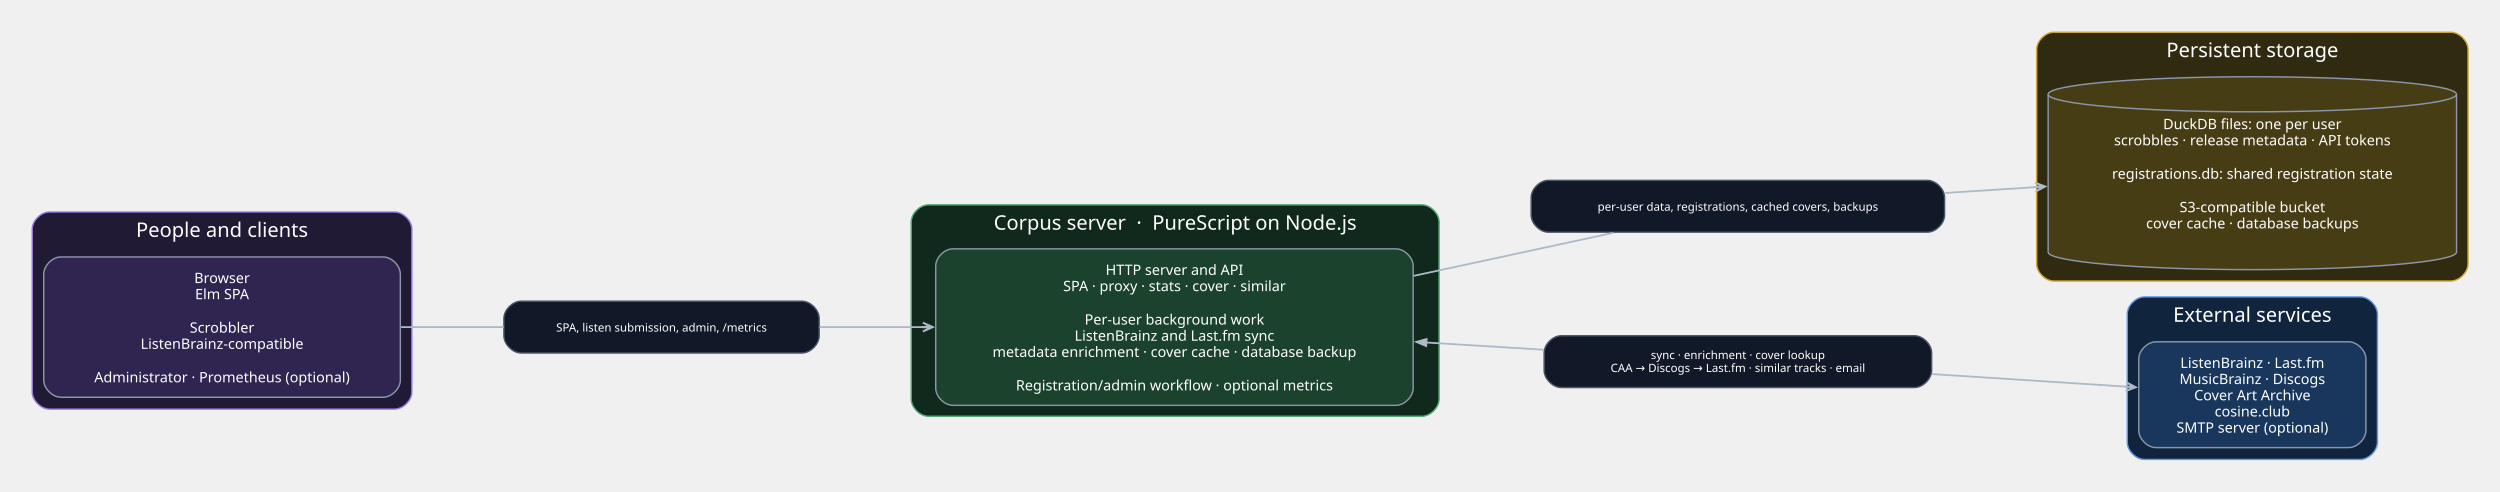
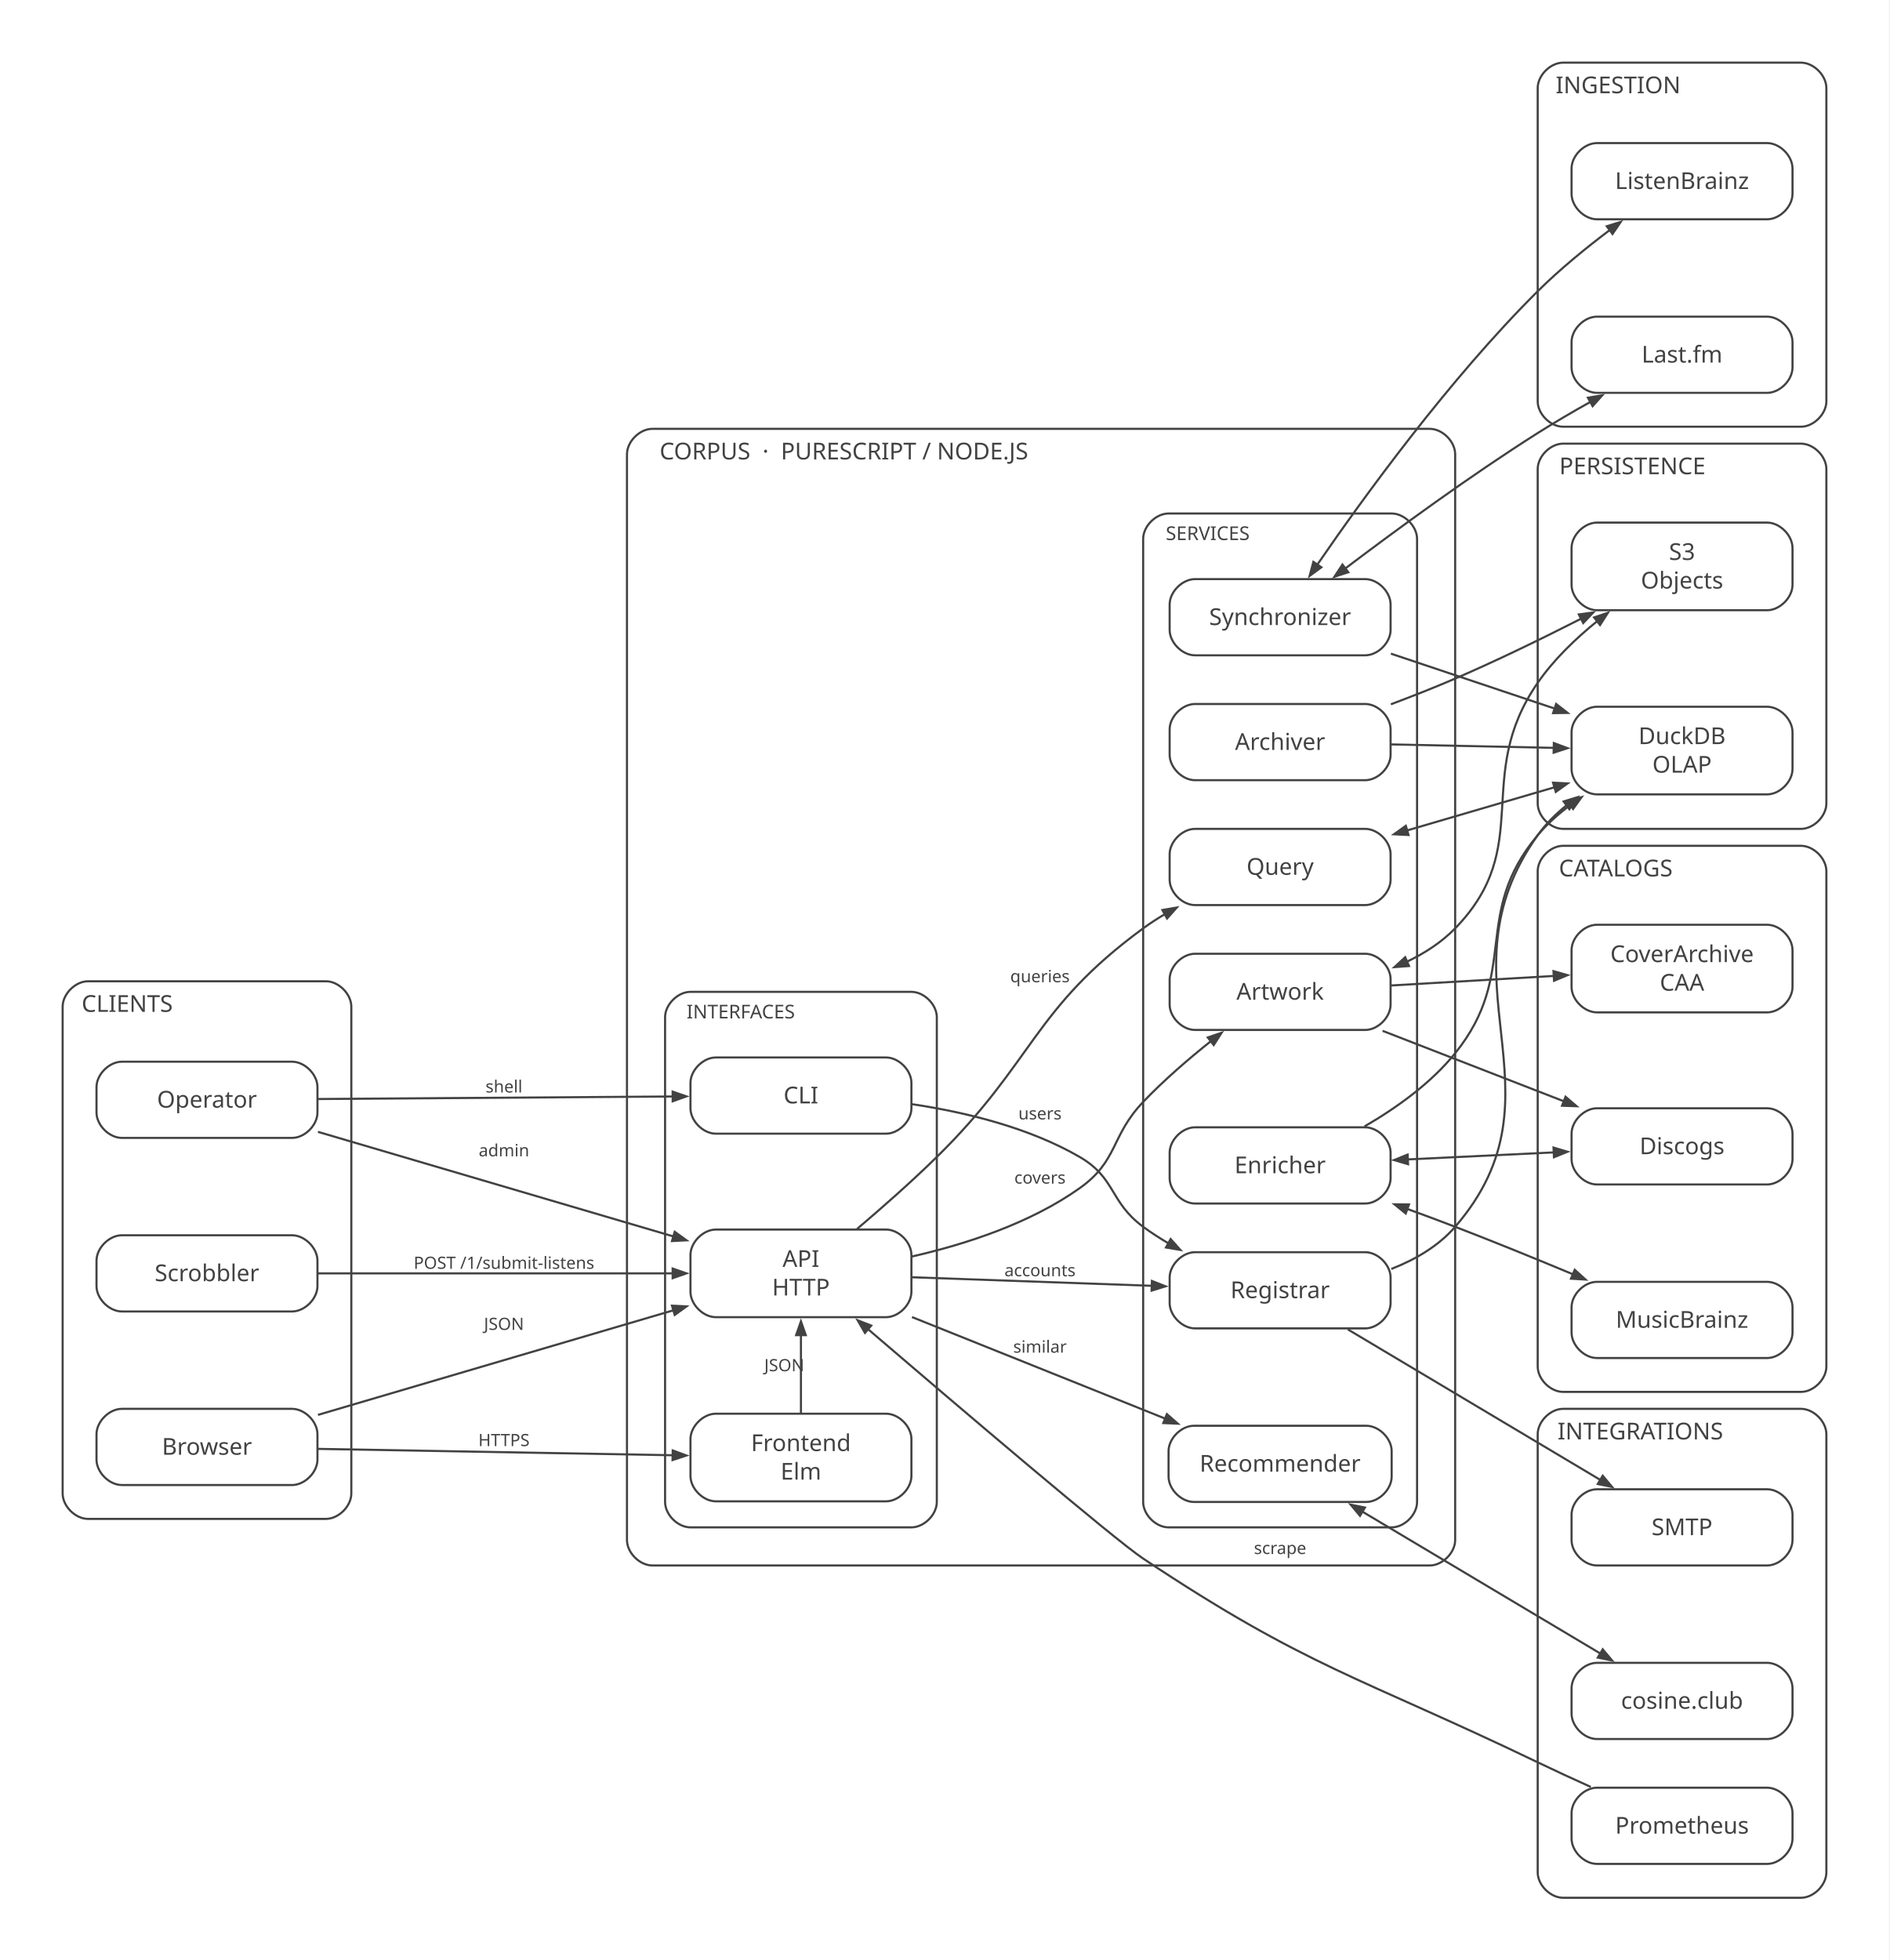
- <svg xmlns="http://www.w3.org/2000/svg" width="1738pt" height="342pt" viewBox="0.00 0.00 1738.00 342.00">
-   <g id="graph0" class="graph" transform="scale(1 1) rotate(0) translate(14.4 327.4)">
+ <svg xmlns="http://www.w3.org/2000/svg" width="893pt" height="926pt" viewBox="0.00 0.00 893.00 926.00">
+   <g id="graph0" class="graph" transform="scale(1 1) rotate(0) translate(21.6 904.6)">
+     <polygon fill="#ffffff" stroke="none" points="-21.6,21.6 -21.6,-904.6 870.97,-904.6 870.97,21.6 -21.6,21.6" />
    <g id="clust1" class="cluster">
-       <path fill="#201a35" stroke="#9879dc" d="M20,-43C20,-43 259.92,-43 259.92,-43 265.92,-43 271.92,-49 271.92,-55 271.92,-55 271.92,-168 271.92,-168 271.92,-174 265.92,-180 259.92,-180 259.92,-180 20,-180 20,-180 14,-180 8,-174 8,-168 8,-168 8,-55 8,-55 8,-49 14,-43 20,-43" />
-       <text xml:space="preserve" text-anchor="middle" x="139.96" y="-162.7" font-family="Atkinson Hyperlegible Mono" font-size="14.00" fill="#ffffff">People and clients</text>
-     </g>
-     <g id="clust2" class="cluster">
-       <path fill="#11291d" stroke="#59aa76" d="M631.07,-38C631.07,-38 974.07,-38 974.07,-38 980.07,-38 986.07,-44 986.07,-50 986.07,-50 986.07,-173 986.07,-173 986.07,-179 980.07,-185 974.07,-185 974.07,-185 631.07,-185 631.07,-185 625.07,-185 619.07,-179 619.07,-173 619.07,-173 619.07,-50 619.07,-50 619.07,-44 625.07,-38 631.07,-38" />
-       <text xml:space="preserve" text-anchor="middle" x="802.57" y="-167.7" font-family="Atkinson Hyperlegible Mono" font-size="14.00" fill="#ffffff">Corpus server  ·  PureScript on Node.js</text>
+       <path fill="#ffffff" stroke="#424242" d="M20,-187C20,-187 132.4,-187 132.4,-187 138.4,-187 144.4,-193 144.4,-199 144.4,-199 144.4,-429 144.4,-429 144.4,-435 138.4,-441 132.4,-441 132.4,-441 20,-441 20,-441 14,-441 8,-435 8,-429 8,-429 8,-199 8,-199 8,-193 14,-187 20,-187" />
+       <text xml:space="preserve" text-anchor="middle" x="38.5" y="-426.55" font-family="Intel Mono" font-size="11.00" fill="#424242">CLIENTS</text>
    </g>
    <g id="clust3" class="cluster">
-       <path fill="#302a10" stroke="#d2aa35" d="M1413.47,-132C1413.47,-132 1689.39,-132 1689.39,-132 1695.39,-132 1701.39,-138 1701.39,-144 1701.39,-144 1701.39,-293 1701.39,-293 1701.39,-299 1695.39,-305 1689.39,-305 1689.39,-305 1413.47,-305 1413.47,-305 1407.47,-305 1401.47,-299 1401.47,-293 1401.47,-293 1401.47,-144 1401.47,-144 1401.47,-138 1407.47,-132 1413.47,-132" />
-       <text xml:space="preserve" text-anchor="middle" x="1551.43" y="-287.7" font-family="Atkinson Hyperlegible Mono" font-size="14.00" fill="#ffffff">Persistent storage</text>
+       <path fill="#ffffff" stroke="#424242" d="M286.65,-165C286.65,-165 653.97,-165 653.97,-165 659.97,-165 665.97,-171 665.97,-177 665.97,-177 665.97,-690 665.97,-690 665.97,-696 659.97,-702 653.97,-702 653.97,-702 286.65,-702 286.65,-702 280.65,-702 274.65,-696 274.65,-690 274.65,-690 274.65,-177 274.65,-177 274.65,-171 280.65,-165 286.65,-165" />
+       <text xml:space="preserve" text-anchor="middle" x="377.15" y="-687.55" font-family="Intel Mono" font-size="11.00" fill="#424242">CORPUS  ·  PURESCRIPT / NODE.JS</text>
    </g>
    <g id="clust4" class="cluster">
-       <path fill="#11243e" stroke="#6396e7" d="M1476.47,-8C1476.47,-8 1626.39,-8 1626.39,-8 1632.39,-8 1638.39,-14 1638.39,-20 1638.39,-20 1638.39,-109 1638.39,-109 1638.39,-115 1632.39,-121 1626.39,-121 1626.39,-121 1476.47,-121 1476.47,-121 1470.47,-121 1464.47,-115 1464.47,-109 1464.47,-109 1464.47,-20 1464.47,-20 1464.47,-14 1470.47,-8 1476.47,-8" />
-       <text xml:space="preserve" text-anchor="middle" x="1551.43" y="-103.7" font-family="Atkinson Hyperlegible Mono" font-size="14.00" fill="#ffffff">External services</text>
+       <path fill="#ffffff" stroke="#424242" d="M304.65,-183C304.65,-183 409.05,-183 409.05,-183 415.05,-183 421.05,-189 421.05,-195 421.05,-195 421.05,-424 421.05,-424 421.05,-430 415.05,-436 409.05,-436 409.05,-436 304.65,-436 304.65,-436 298.65,-436 292.65,-430 292.65,-424 292.65,-424 292.65,-195 292.65,-195 292.65,-189 298.65,-183 304.65,-183" />
+       <text xml:space="preserve" text-anchor="middle" x="328.4" y="-423.45" font-family="Intel Mono" font-size="9.00" fill="#424242">INTERFACES</text>
+     </g>
+     <g id="clust6" class="cluster">
+       <path fill="#ffffff" stroke="#424242" d="M530.55,-183C530.55,-183 635.97,-183 635.97,-183 641.97,-183 647.97,-189 647.97,-195 647.97,-195 647.97,-650 647.97,-650 647.97,-656 641.97,-662 635.97,-662 635.97,-662 530.55,-662 530.55,-662 524.55,-662 518.55,-656 518.55,-650 518.55,-650 518.55,-195 518.55,-195 518.55,-189 524.55,-183 530.55,-183" />
+       <text xml:space="preserve" text-anchor="middle" x="549.05" y="-649.45" font-family="Intel Mono" font-size="9.00" fill="#424242">SERVICES</text>
+     </g>
+     <g id="clust8" class="cluster">
+       <path fill="#ffffff" stroke="#424242" d="M716.97,-513C716.97,-513 829.37,-513 829.37,-513 835.37,-513 841.37,-519 841.37,-525 841.37,-525 841.37,-683 841.37,-683 841.37,-689 835.37,-695 829.37,-695 829.37,-695 716.97,-695 716.97,-695 710.97,-695 704.97,-689 704.97,-683 704.97,-683 704.97,-525 704.97,-525 704.97,-519 710.97,-513 716.97,-513" />
+       <text xml:space="preserve" text-anchor="middle" x="749.72" y="-680.55" font-family="Intel Mono" font-size="11.00" fill="#424242">PERSISTENCE</text>
+     </g>
+     <g id="clust10" class="cluster">
+       <path fill="#ffffff" stroke="#424242" d="M716.97,-703C716.97,-703 829.37,-703 829.37,-703 835.37,-703 841.37,-709 841.37,-715 841.37,-715 841.37,-863 841.37,-863 841.37,-869 835.37,-875 829.37,-875 829.37,-875 716.97,-875 716.97,-875 710.97,-875 704.97,-869 704.97,-863 704.97,-863 704.97,-715 704.97,-715 704.97,-709 710.97,-703 716.97,-703" />
+       <text xml:space="preserve" text-anchor="middle" x="742.97" y="-860.55" font-family="Intel Mono" font-size="11.00" fill="#424242">INGESTION</text>
+     </g>
+     <g id="clust12" class="cluster">
+       <path fill="#ffffff" stroke="#424242" d="M716.97,-247C716.97,-247 829.37,-247 829.37,-247 835.37,-247 841.37,-253 841.37,-259 841.37,-259 841.37,-493 841.37,-493 841.37,-499 835.37,-505 829.37,-505 829.37,-505 716.97,-505 716.97,-505 710.97,-505 704.97,-499 704.97,-493 704.97,-493 704.97,-259 704.97,-259 704.97,-253 710.97,-247 716.97,-247" />
+       <text xml:space="preserve" text-anchor="middle" x="741.85" y="-490.55" font-family="Intel Mono" font-size="11.00" fill="#424242">CATALOGS</text>
+     </g>
+     <g id="clust14" class="cluster">
+       <path fill="#ffffff" stroke="#424242" d="M716.97,-8C716.97,-8 829.37,-8 829.37,-8 835.37,-8 841.37,-14 841.37,-20 841.37,-20 841.37,-227 841.37,-227 841.37,-233 835.37,-239 829.37,-239 829.37,-239 716.97,-239 716.97,-239 710.97,-239 704.97,-233 704.97,-227 704.97,-227 704.97,-20 704.97,-20 704.97,-14 710.97,-8 716.97,-8" />
+       <text xml:space="preserve" text-anchor="middle" x="753.47" y="-224.55" font-family="Intel Mono" font-size="11.00" fill="#424242">INTEGRATIONS</text>
+     </g>
+     <g id="edge17" class="edge">
+       <path fill="none" stroke="#424242" d="M128.63,-220.08C176.1,-219.23 246.57,-217.96 296.43,-217.07" />
+       <polygon fill="#424242" stroke="#424242" points="296.27,-219.34 302.73,-216.95 296.19,-214.8 296.27,-219.34" />
+       <text xml:space="preserve" text-anchor="middle" x="216.53" y="-221.39" font-family="Intel Mono" font-size="8.00" fill="#424242">HTTPS</text>
+     </g>
+     <g id="edge18" class="edge">
+       <path fill="none" stroke="#424242" d="M128.63,-236.14C176.2,-250.13 246.86,-270.93 296.73,-285.6" />
+       <polygon fill="#424242" stroke="#424242" points="295.92,-287.73 302.79,-287.39 297.2,-283.37 295.92,-287.73" />
+       <text xml:space="preserve" text-anchor="middle" x="216.53" y="-276.29" font-family="Intel Mono" font-size="8.00" fill="#424242">JSON</text>
+     </g>
+     <g id="edge19" class="edge">
+       <path fill="none" stroke="#424242" d="M128.63,-303C176.1,-303 246.57,-303 296.43,-303" />
+       <polygon fill="#424242" stroke="#424242" points="296.23,-305.28 302.73,-303 296.23,-300.73 296.23,-305.28" />
+       <text xml:space="preserve" text-anchor="middle" x="216.53" y="-305.15" font-family="Intel Mono" font-size="8.00" fill="#424242">POST /1/submit-listens</text>
+     </g>
+     <g id="edge20" class="edge">
+       <path fill="none" stroke="#424242" d="M128.63,-369.86C176.2,-355.87 246.86,-335.07 296.73,-320.4" />
+       <polygon fill="#424242" stroke="#424242" points="297.2,-322.63 302.79,-318.61 295.92,-318.27 297.2,-322.63" />
+       <text xml:space="preserve" text-anchor="middle" x="216.53" y="-358.29" font-family="Intel Mono" font-size="8.00" fill="#424242">admin</text>
+     </g>
+     <g id="edge21" class="edge">
+       <path fill="none" stroke="#424242" d="M128.63,-385.37C176.1,-385.71 246.57,-386.22 296.43,-386.57" />
+       <polygon fill="#424242" stroke="#424242" points="296.22,-388.85 302.73,-386.62 296.25,-384.3 296.22,-388.85" />
+       <text xml:space="preserve" text-anchor="middle" x="216.53" y="-388.45" font-family="Intel Mono" font-size="8.00" fill="#424242">shell</text>
+     </g>
+     <g id="edge22" class="edge">
+       <path fill="none" stroke="#424242" d="M356.85,-237.06C356.85,-248.2 356.85,-262.04 356.85,-274.16" />
+       <polygon fill="#424242" stroke="#424242" points="354.58,-273.82 356.85,-280.32 359.13,-273.82 354.58,-273.82" />
+       <text xml:space="preserve" text-anchor="middle" x="348.98" y="-256.77" font-family="Intel Mono" font-size="8.00" fill="#424242">JSON</text>
+     </g>
+     <g id="edge23" class="edge">
+       <path fill="none" stroke="#424242" d="M383.39,-324.01C395.15,-333.99 409.11,-346.28 421.05,-358 467.19,-403.31 466.37,-427.81 518.55,-466 521.78,-468.36 525.23,-470.6 528.79,-472.7" />
+       <polygon fill="#424242" stroke="#424242" points="527.64,-474.66 534.43,-475.83 529.85,-470.68 527.64,-474.66" />
+       <text xml:space="preserve" text-anchor="middle" x="469.8" y="-440.53" font-family="Intel Mono" font-size="8.00" fill="#424242">queries</text>
+     </g>
+     <g id="edge24" class="edge">
+       <path fill="none" stroke="#424242" d="M409.33,-310.97C434.9,-316.8 465.22,-326.69 488.55,-343.25 506.89,-356.27 503.05,-367.71 518.55,-384 528.26,-394.2 539.94,-404.26 550.64,-412.78" />
+       <polygon fill="#424242" stroke="#424242" points="549.09,-414.45 555.61,-416.67 551.89,-410.87 549.09,-414.45" />
+       <text xml:space="preserve" text-anchor="middle" x="469.8" y="-345.4" font-family="Intel Mono" font-size="8.00" fill="#424242">covers</text>
+     </g>
+     <g id="edge25" class="edge">
+       <path fill="none" stroke="#424242" d="M409.33,-282.35C445.24,-267.95 493.03,-248.79 529.26,-234.26" />
+       <polygon fill="#424242" stroke="#424242" points="529.76,-236.51 534.94,-231.98 528.06,-232.28 529.76,-236.51" />
+       <text xml:space="preserve" text-anchor="middle" x="469.8" y="-265.54" font-family="Intel Mono" font-size="8.00" fill="#424242">similar</text>
+     </g>
+     <g id="edge26" class="edge">
+       <path fill="none" stroke="#424242" d="M409.33,-301.16C443.14,-299.96 487.47,-298.38 522.78,-297.12" />
+       <polygon fill="#424242" stroke="#424242" points="522.7,-299.4 529.11,-296.89 522.54,-294.85 522.7,-299.4" />
+       <text xml:space="preserve" text-anchor="middle" x="469.8" y="-301.63" font-family="Intel Mono" font-size="8.00" fill="#424242">accounts</text>
+     </g>
+     <g id="edge27" class="edge">
+       <path fill="none" stroke="#424242" d="M409.53,-382.9C434.7,-379.12 464.63,-371.88 488.55,-358 505.7,-348.05 502.61,-336.78 518.55,-325 522.36,-322.19 526.47,-319.54 530.71,-317.07" />
+       <polygon fill="#424242" stroke="#424242" points="531.54,-319.21 536.12,-314.07 529.33,-315.23 531.54,-319.21" />
+       <text xml:space="preserve" text-anchor="middle" x="469.8" y="-375.73" font-family="Intel Mono" font-size="8.00" fill="#424242">users</text>
+     </g>
+     <g id="edge30" class="edge">
+       <path fill="none" stroke="#424242" d="M635.61,-595.78C659.54,-587.76 688.15,-578.17 712.98,-569.84" />
+       <polygon fill="#424242" stroke="#424242" points="713.68,-572.01 719.12,-567.78 712.24,-567.69 713.68,-572.01" />
+     </g>
+     <g id="edge28" class="edge">
+       <path fill="none" stroke="#424242" d="M600.71,-637.65C622.51,-669.39 663.13,-725.42 704.97,-767 715.39,-777.35 727.87,-787.52 739.23,-796.08" />
+       <polygon fill="#424242" stroke="#424242" points="602.74,-636.59 597.2,-632.51 598.98,-639.16 602.74,-636.59" />
+       <polygon fill="#424242" stroke="#424242" points="737.61,-797.71 744.19,-799.75 740.32,-794.06 737.61,-797.71" />
+     </g>
+     <g id="edge29" class="edge">
+       <path fill="none" stroke="#424242" d="M613.88,-635.89C637.9,-654.07 672.9,-679.72 704.97,-700 712.88,-705.01 721.52,-710.05 729.89,-714.74" />
+       <polygon fill="#424242" stroke="#424242" points="615.47,-634.25 608.92,-632.12 612.72,-637.87 615.47,-634.25" />
+       <polygon fill="#424242" stroke="#424242" points="728.71,-716.69 735.5,-717.85 730.92,-712.71 728.71,-716.69" />
+     </g>
+     <g id="edge31" class="edge">
+       <path fill="none" stroke="#424242" d="M643.17,-512.24C665.46,-518.77 690.82,-526.19 713.12,-532.72" />
+       <polygon fill="#424242" stroke="#424242" points="643.94,-510.1 637.06,-510.45 642.66,-514.46 643.94,-510.1" />
+       <polygon fill="#424242" stroke="#424242" points="712.23,-534.83 719.11,-534.47 713.51,-530.46 712.23,-534.83" />
+     </g>
+     <g id="edge34" class="edge">
+       <path fill="none" stroke="#424242" d="M623.12,-372.41C638.17,-381.13 654.51,-392.79 665.97,-407 696.7,-445.1 673.51,-472.5 704.97,-510 709.46,-515.35 714.85,-520.16 720.61,-524.44" />
+       <polygon fill="#424242" stroke="#424242" points="719.09,-526.16 725.73,-528 721.69,-522.42 719.09,-526.16" />
+     </g>
+     <g id="edge32" class="edge">
+       <path fill="none" stroke="#424242" d="M642.94,-333.59C650.71,-330.76 658.55,-327.85 665.97,-325 684.23,-317.98 704.07,-309.89 721.61,-302.57" />
+       <polygon fill="#424242" stroke="#424242" points="642.61,-331.29 637.27,-335.63 644.15,-335.57 642.61,-331.29" />
+       <polygon fill="#424242" stroke="#424242" points="722.46,-304.69 727.57,-300.08 720.7,-300.49 722.46,-304.69" />
+     </g>
+     <g id="edge33" class="edge">
+       <path fill="none" stroke="#424242" d="M643.5,-356.84C665.52,-357.89 690.51,-359.09 712.57,-360.15" />
+       <polygon fill="#424242" stroke="#424242" points="643.72,-354.57 637.12,-356.53 643.5,-359.12 643.72,-354.57" />
+       <polygon fill="#424242" stroke="#424242" points="712.45,-362.42 719.05,-360.46 712.66,-357.87 712.45,-362.42" />
+     </g>
+     <g id="edge37" class="edge">
+       <path fill="none" stroke="#424242" d="M643.1,-450.21C651.55,-454.24 659.55,-459.4 665.97,-466 703.9,-504.99 674.05,-537.25 704.97,-582 712.56,-592.99 722.95,-602.96 733.29,-611.3" />
+       <polygon fill="#424242" stroke="#424242" points="644.17,-448.2 637.3,-447.69 642.36,-452.37 644.17,-448.2" />
+       <polygon fill="#424242" stroke="#424242" points="731.63,-612.89 738.15,-615.09 734.42,-609.3 731.63,-612.89" />
+     </g>
+     <g id="edge36" class="edge">
+       <path fill="none" stroke="#424242" d="M631.68,-417.58C657.83,-407.42 690.41,-394.76 717.61,-384.19" />
+       <polygon fill="#424242" stroke="#424242" points="718.12,-386.44 723.36,-381.96 716.47,-382.2 718.12,-386.44" />
+     </g>
+     <g id="edge35" class="edge">
+       <path fill="none" stroke="#424242" d="M635.61,-439.01C659.43,-440.4 687.9,-442.07 712.66,-443.52" />
+       <polygon fill="#424242" stroke="#424242" points="712.43,-445.78 719.05,-443.89 712.69,-441.24 712.43,-445.78" />
+     </g>
+     <g id="edge38" class="edge">
+       <path fill="none" stroke="#424242" d="M622.08,-190.46C654.84,-170.93 701.99,-142.83 734.66,-123.35" />
+       <polygon fill="#424242" stroke="#424242" points="621.01,-188.45 616.59,-193.73 623.34,-192.36 621.01,-188.45" />
+       <polygon fill="#424242" stroke="#424242" points="735.69,-125.39 740.11,-120.11 733.36,-121.48 735.69,-125.39" />
+     </g>
+     <g id="edge39" class="edge">
+       <path fill="none" stroke="#424242" d="M635.8,-305.08C647.11,-309.5 658.06,-315.86 665.97,-325 720.96,-388.54 656.09,-441.65 704.97,-510 708.77,-515.32 713.52,-520.05 718.73,-524.23" />
+       <polygon fill="#424242" stroke="#424242" points="717.23,-525.95 723.81,-527.98 719.93,-522.29 717.23,-525.95" />
+     </g>
+     <g id="edge40" class="edge">
+       <path fill="none" stroke="#424242" d="M615.29,-276.51C648.03,-256.99 699.63,-226.24 734.64,-205.37" />
+       <polygon fill="#424242" stroke="#424242" points="735.69,-207.39 740.11,-202.11 733.36,-203.48 735.69,-207.39" />
+     </g>
+     <g id="edge41" class="edge">
+       <path fill="none" stroke="#424242" d="M635.61,-552.91C659.43,-552.4 687.9,-551.79 712.66,-551.27" />
+       <polygon fill="#424242" stroke="#424242" points="712.6,-553.54 719.05,-551.13 712.5,-548.99 712.6,-553.54" />
+     </g>
+     <g id="edge42" class="edge">
+       <path fill="none" stroke="#424242" d="M635.6,-571.86C645.75,-575.67 656.26,-579.81 665.97,-584 685.76,-592.54 707.11,-602.95 725.44,-612.28" />
+       <polygon fill="#424242" stroke="#424242" points="724.4,-614.3 731.23,-615.24 726.48,-610.25 724.4,-614.3" />
+     </g>
+     <g id="edge43" class="edge">
+       <path fill="none" stroke="#424242" d="M730.06,-60.36C721.71,-64.12 713.03,-68.12 704.97,-72 620.94,-112.41 596.18,-116.59 518.55,-168.25 504.94,-177.31 431.28,-240.02 388.56,-276.62" />
+       <polygon fill="#424242" stroke="#424242" points="387.1,-274.88 383.65,-280.83 390.06,-278.33 387.1,-274.88" />
+       <text xml:space="preserve" text-anchor="middle" x="583.26" y="-170.4" font-family="Intel Mono" font-size="8.00" fill="#424242">scrape</text>
    </g>
    <g id="node1" class="node">
-       <path fill="#302550" stroke="#8b97a8" d="M251.92,-148.76C251.92,-148.76 28,-148.76 28,-148.76 22,-148.76 16,-142.76 16,-136.76 16,-136.76 16,-63.23 16,-63.23 16,-57.23 22,-51.23 28,-51.23 28,-51.23 251.92,-51.23 251.92,-51.23 257.92,-51.23 263.92,-57.23 263.92,-63.23 263.92,-63.23 263.92,-136.76 263.92,-136.76 263.92,-142.76 257.92,-148.76 251.92,-148.76" />
-       <text xml:space="preserve" text-anchor="middle" x="139.96" y="-130.62" font-family="Atkinson Hyperlegible Mono" font-size="10.00" fill="#ffffff">Browser</text>
-       <text xml:space="preserve" text-anchor="middle" x="139.96" y="-119.38" font-family="Atkinson Hyperlegible Mono" font-size="10.00" fill="#ffffff">Elm SPA</text>
-       <text xml:space="preserve" text-anchor="middle" x="139.96" y="-96.12" font-family="Atkinson Hyperlegible Mono" font-size="10.00" fill="#ffffff">Scrobbler</text>
-       <text xml:space="preserve" text-anchor="middle" x="139.96" y="-84.88" font-family="Atkinson Hyperlegible Mono" font-size="10.00" fill="#ffffff">ListenBrainz-compatible</text>
-       <text xml:space="preserve" text-anchor="middle" x="139.96" y="-61.62" font-family="Atkinson Hyperlegible Mono" font-size="10.00" fill="#ffffff">Administrator · Prometheus (optional)</text>
+       <path fill="#ffffff" stroke="#424242" d="M116.4,-239C116.4,-239 36,-239 36,-239 30,-239 24,-233 24,-227 24,-227 24,-215 24,-215 24,-209 30,-203 36,-203 36,-203 116.4,-203 116.4,-203 122.4,-203 128.4,-209 128.4,-215 128.4,-215 128.4,-227 128.4,-227 128.4,-233 122.4,-239 116.4,-239" />
+       <text xml:space="preserve" text-anchor="middle" x="76.2" y="-217.3" font-family="Intel Mono" font-size="11.00" fill="#424242">Browser</text>
+     </g>
+     <g id="node2" class="node">
+       <path fill="#ffffff" stroke="#424242" d="M116.4,-321C116.4,-321 36,-321 36,-321 30,-321 24,-315 24,-309 24,-309 24,-297 24,-297 24,-291 30,-285 36,-285 36,-285 116.4,-285 116.4,-285 122.4,-285 128.4,-291 128.4,-297 128.4,-297 128.4,-309 128.4,-309 128.4,-315 122.4,-321 116.4,-321" />
+       <text xml:space="preserve" text-anchor="middle" x="76.2" y="-299.3" font-family="Intel Mono" font-size="11.00" fill="#424242">Scrobbler</text>
+     </g>
+     <g id="node3" class="node">
+       <path fill="#ffffff" stroke="#424242" d="M116.4,-403C116.4,-403 36,-403 36,-403 30,-403 24,-397 24,-391 24,-391 24,-379 24,-379 24,-373 30,-367 36,-367 36,-367 116.4,-367 116.4,-367 122.4,-367 128.4,-373 128.4,-379 128.4,-379 128.4,-391 128.4,-391 128.4,-397 122.4,-403 116.4,-403" />
+       <text xml:space="preserve" text-anchor="middle" x="76.2" y="-381.3" font-family="Intel Mono" font-size="11.00" fill="#424242">Operator</text>
+     </g>
+     <g id="node4" class="node">
+       <path fill="#ffffff" stroke="#424242" d="M397.05,-236.7C397.05,-236.7 316.65,-236.7 316.65,-236.7 310.65,-236.7 304.65,-230.7 304.65,-224.7 304.65,-224.7 304.65,-207.3 304.65,-207.3 304.65,-201.3 310.65,-195.3 316.65,-195.3 316.65,-195.3 397.05,-195.3 397.05,-195.3 403.05,-195.3 409.05,-201.3 409.05,-207.3 409.05,-207.3 409.05,-224.7 409.05,-224.7 409.05,-230.7 403.05,-236.7 397.05,-236.7" />
+       <text xml:space="preserve" text-anchor="middle" x="356.85" y="-219.05" font-family="Intel Mono" font-size="11.00" fill="#424242">Frontend</text>
+       <text xml:space="preserve" text-anchor="middle" x="356.85" y="-205.55" font-family="Intel Mono" font-size="11.00" fill="#424242">Elm</text>
    </g>
    <g id="node5" class="node">
-       <path fill="#111827" stroke="#4b5563" d="M543.07,-118C543.07,-118 347.92,-118 347.92,-118 341.92,-118 335.92,-112 335.92,-106 335.92,-106 335.92,-94 335.92,-94 335.92,-88 341.92,-82 347.92,-82 347.92,-82 543.07,-82 543.07,-82 549.07,-82 555.07,-88 555.07,-94 555.07,-94 555.07,-106 555.07,-106 555.07,-112 549.07,-118 543.07,-118" />
-       <text xml:space="preserve" text-anchor="middle" x="445.5" y="-96.9" font-family="Atkinson Hyperlegible Mono" font-size="8.00" fill="#ffffff">SPA, listen submission, admin, /metrics</text>
-     </g>
-     <g id="edge1" class="edge">
-       <path fill="none" stroke="#aeb8c7" stroke-width="1.25" d="M264.42,-100C288.05,-100 312.64,-100 335.77,-100" />
-     </g>
-     <g id="node2" class="node">
-       <path fill="#1b422d" stroke="#8b97a8" d="M956.03,-154.39C956.03,-154.39 648.11,-154.39 648.11,-154.39 642.11,-154.39 636.11,-148.39 636.11,-142.39 636.11,-142.39 636.11,-57.61 636.11,-57.61 636.11,-51.61 642.11,-45.61 648.11,-45.61 648.11,-45.61 956.03,-45.61 956.03,-45.61 962.03,-45.61 968.03,-51.61 968.03,-57.61 968.03,-57.61 968.03,-142.39 968.03,-142.39 968.03,-148.39 962.03,-154.39 956.03,-154.39" />
-       <text xml:space="preserve" text-anchor="middle" x="802.07" y="-136.25" font-family="Atkinson Hyperlegible Mono" font-size="10.00" fill="#ffffff">HTTP server and API</text>
-       <text xml:space="preserve" text-anchor="middle" x="802.07" y="-125" font-family="Atkinson Hyperlegible Mono" font-size="10.00" fill="#ffffff">SPA · proxy · stats · cover · similar</text>
-       <text xml:space="preserve" text-anchor="middle" x="802.07" y="-101.75" font-family="Atkinson Hyperlegible Mono" font-size="10.00" fill="#ffffff">Per-user background work</text>
-       <text xml:space="preserve" text-anchor="middle" x="802.07" y="-90.5" font-family="Atkinson Hyperlegible Mono" font-size="10.00" fill="#ffffff">ListenBrainz and Last.fm sync</text>
-       <text xml:space="preserve" text-anchor="middle" x="802.07" y="-79.25" font-family="Atkinson Hyperlegible Mono" font-size="10.00" fill="#ffffff">metadata enrichment · cover cache · database backup</text>
-       <text xml:space="preserve" text-anchor="middle" x="802.07" y="-56" font-family="Atkinson Hyperlegible Mono" font-size="10.00" fill="#ffffff">Registration/admin workflow · optional metrics</text>
+       <path fill="#ffffff" stroke="#424242" d="M397.05,-323.7C397.05,-323.7 316.65,-323.7 316.65,-323.7 310.65,-323.7 304.65,-317.7 304.65,-311.7 304.65,-311.7 304.65,-294.3 304.65,-294.3 304.65,-288.3 310.65,-282.3 316.65,-282.3 316.65,-282.3 397.05,-282.3 397.05,-282.3 403.05,-282.3 409.05,-288.3 409.05,-294.3 409.05,-294.3 409.05,-311.7 409.05,-311.7 409.05,-317.7 403.05,-323.7 397.05,-323.7" />
+       <text xml:space="preserve" text-anchor="middle" x="356.85" y="-306.05" font-family="Intel Mono" font-size="11.00" fill="#424242">API</text>
+       <text xml:space="preserve" text-anchor="middle" x="356.85" y="-292.55" font-family="Intel Mono" font-size="11.00" fill="#424242">HTTP</text>
    </g>
    <g id="node6" class="node">
-       <path fill="#111827" stroke="#4b5563" d="M1325.47,-202C1325.47,-202 1062.07,-202 1062.07,-202 1056.07,-202 1050.07,-196 1050.07,-190 1050.07,-190 1050.07,-178 1050.07,-178 1050.07,-172 1056.07,-166 1062.07,-166 1062.07,-166 1325.47,-166 1325.47,-166 1331.47,-166 1337.47,-172 1337.47,-178 1337.47,-178 1337.47,-190 1337.47,-190 1337.47,-196 1331.47,-202 1325.47,-202" />
-       <text xml:space="preserve" text-anchor="middle" x="1193.77" y="-180.9" font-family="Atkinson Hyperlegible Mono" font-size="8.00" fill="#ffffff">per-user data, registrations, cached covers, backups</text>
-     </g>
-     <g id="edge3" class="edge">
-       <path fill="none" stroke="#aeb8c7" stroke-width="1.25" d="M968.34,-135.62C1016.15,-145.93 1066.4,-156.76 1107.21,-165.56" />
+       <path fill="#ffffff" stroke="#424242" d="M397.05,-405C397.05,-405 316.65,-405 316.65,-405 310.65,-405 304.65,-399 304.65,-393 304.65,-393 304.65,-381 304.65,-381 304.65,-375 310.65,-369 316.65,-369 316.65,-369 397.05,-369 397.05,-369 403.05,-369 409.05,-375 409.05,-381 409.05,-381 409.05,-393 409.05,-393 409.05,-399 403.05,-405 397.05,-405" />
+       <text xml:space="preserve" text-anchor="middle" x="356.85" y="-383.3" font-family="Intel Mono" font-size="11.00" fill="#424242">CLI</text>
    </g>
    <g id="node7" class="node">
-       <path fill="#111827" stroke="#4b5563" d="M1316.47,-94C1316.47,-94 1071.07,-94 1071.07,-94 1065.07,-94 1059.07,-88 1059.07,-82 1059.07,-82 1059.07,-70 1059.07,-70 1059.07,-64 1065.07,-58 1071.07,-58 1071.07,-58 1316.47,-58 1316.47,-58 1322.47,-58 1328.47,-64 1328.47,-70 1328.47,-70 1328.47,-82 1328.47,-82 1328.47,-88 1322.47,-94 1316.47,-94" />
-       <text xml:space="preserve" text-anchor="middle" x="1193.77" y="-77.78" font-family="Atkinson Hyperlegible Mono" font-size="8.00" fill="#ffffff">sync · enrichment · cover lookup</text>
-       <text xml:space="preserve" text-anchor="middle" x="1193.77" y="-68.78" font-family="Atkinson Hyperlegible Mono" font-size="8.00" fill="#ffffff">CAA → Discogs → Last.fm · similar tracks · email</text>
-     </g>
-     <g id="edge5" class="edge">
-       <path fill="none" stroke="#aeb8c7" stroke-width="1.25" d="M977.21,-89.28C1004.59,-87.59 1032.52,-85.87 1058.81,-84.25" />
-       <polygon fill="#aeb8c7" stroke="#aeb8c7" stroke-width="1.25" points="977.06,-86.83 970.23,-89.71 977.36,-91.72 977.06,-86.83" />
-     </g>
-     <g id="node3" class="node">
-       <path fill="#473d15" stroke="#8b97a8" d="M1693.39,-261.86C1693.39,-268.59 1629.76,-274.05 1551.43,-274.05 1473.1,-274.05 1409.47,-268.59 1409.47,-261.86 1409.47,-261.86 1409.47,-152.14 1409.47,-152.14 1409.47,-145.41 1473.1,-139.95 1551.43,-139.95 1629.76,-139.95 1693.39,-145.41 1693.39,-152.14 1693.39,-152.14 1693.39,-261.86 1693.39,-261.86" />
-       <path fill="none" stroke="#8b97a8" d="M1693.39,-261.86C1693.39,-255.13 1629.76,-249.67 1551.43,-249.67 1473.1,-249.67 1409.47,-255.13 1409.47,-261.86" />
-       <text xml:space="preserve" text-anchor="middle" x="1551.43" y="-237.62" font-family="Atkinson Hyperlegible Mono" font-size="10.00" fill="#ffffff">DuckDB files: one per user</text>
-       <text xml:space="preserve" text-anchor="middle" x="1551.43" y="-226.38" font-family="Atkinson Hyperlegible Mono" font-size="10.00" fill="#ffffff">scrobbles · release metadata · API tokens</text>
-       <text xml:space="preserve" text-anchor="middle" x="1551.43" y="-203.12" font-family="Atkinson Hyperlegible Mono" font-size="10.00" fill="#ffffff">registrations.db: shared registration state</text>
-       <text xml:space="preserve" text-anchor="middle" x="1551.43" y="-179.88" font-family="Atkinson Hyperlegible Mono" font-size="10.00" fill="#ffffff">S3-compatible bucket</text>
-       <text xml:space="preserve" text-anchor="middle" x="1551.43" y="-168.62" font-family="Atkinson Hyperlegible Mono" font-size="10.00" fill="#ffffff">cover cache · database backups</text>
-     </g>
-     <g id="node4" class="node">
-       <path fill="#19365d" stroke="#8b97a8" d="M1618.39,-89.77C1618.39,-89.77 1484.47,-89.77 1484.47,-89.77 1478.47,-89.77 1472.47,-83.77 1472.47,-77.77 1472.47,-77.77 1472.47,-28.23 1472.47,-28.23 1472.47,-22.23 1478.47,-16.23 1484.47,-16.23 1484.47,-16.23 1618.39,-16.23 1618.39,-16.23 1624.39,-16.23 1630.39,-22.23 1630.39,-28.23 1630.39,-28.23 1630.39,-77.77 1630.39,-77.77 1630.39,-83.77 1624.39,-89.77 1618.39,-89.77" />
-       <text xml:space="preserve" text-anchor="middle" x="1551.43" y="-71.62" font-family="Atkinson Hyperlegible Mono" font-size="10.00" fill="#ffffff">ListenBrainz · Last.fm</text>
-       <text xml:space="preserve" text-anchor="middle" x="1551.43" y="-60.38" font-family="Atkinson Hyperlegible Mono" font-size="10.00" fill="#ffffff">MusicBrainz · Discogs</text>
-       <text xml:space="preserve" text-anchor="middle" x="1551.43" y="-49.12" font-family="Atkinson Hyperlegible Mono" font-size="10.00" fill="#ffffff">Cover Art Archive</text>
-       <text xml:space="preserve" text-anchor="middle" x="1551.43" y="-37.88" font-family="Atkinson Hyperlegible Mono" font-size="10.00" fill="#ffffff">cosine.club</text>
-       <text xml:space="preserve" text-anchor="middle" x="1551.43" y="-26.62" font-family="Atkinson Hyperlegible Mono" font-size="10.00" fill="#ffffff">SMTP server (optional)</text>
-     </g>
-     <g id="edge2" class="edge">
-       <path fill="none" stroke="#aeb8c7" stroke-width="1.25" d="M555.29,-100C578.15,-100 602.81,-100 627.37,-100" />
-       <polygon fill="#aeb8c7" stroke="#aeb8c7" stroke-width="1.25" points="634.18,-100 627.18,-103.15 632.2,-100.13 627.18,-100.13 627.18,-100 627.18,-99.88 632.2,-99.88 627.18,-96.85 634.18,-100" />
-     </g>
-     <g id="edge4" class="edge">
-       <path fill="none" stroke="#aeb8c7" stroke-width="1.25" d="M1337.89,-193.26C1358.6,-194.59 1379.95,-195.98 1400.78,-197.32" />
-       <polygon fill="#aeb8c7" stroke="#aeb8c7" stroke-width="1.25" points="1407.53,-197.76 1400.34,-200.45 1405.55,-197.76 1400.53,-197.43 1400.54,-197.31 1400.55,-197.18 1405.56,-197.51 1400.74,-194.16 1407.53,-197.76" />
-     </g>
-     <g id="edge6" class="edge">
-       <path fill="none" stroke="#aeb8c7" stroke-width="1.25" d="M1328.72,-67.34C1373.95,-64.41 1423.21,-61.23 1463.79,-58.6" />
-       <polygon fill="#aeb8c7" stroke="#aeb8c7" stroke-width="1.25" points="1470.53,-58.17 1463.75,-61.76 1468.57,-58.42 1463.55,-58.74 1463.55,-58.62 1463.54,-58.49 1468.55,-58.17 1463.34,-55.48 1470.53,-58.17" />
+       <path fill="#ffffff" stroke="#424242" d="M623.46,-631C623.46,-631 543.06,-631 543.06,-631 537.06,-631 531.06,-625 531.06,-619 531.06,-619 531.06,-607 531.06,-607 531.06,-601 537.06,-595 543.06,-595 543.06,-595 623.46,-595 623.46,-595 629.46,-595 635.46,-601 635.46,-607 635.46,-607 635.46,-619 635.46,-619 635.46,-625 629.46,-631 623.46,-631" />
+       <text xml:space="preserve" text-anchor="middle" x="583.26" y="-609.3" font-family="Intel Mono" font-size="11.00" fill="#424242">Synchronizer</text>
+     </g>
+     <g id="node8" class="node">
+       <path fill="#ffffff" stroke="#424242" d="M623.46,-513C623.46,-513 543.06,-513 543.06,-513 537.06,-513 531.06,-507 531.06,-501 531.06,-501 531.06,-489 531.06,-489 531.06,-483 537.06,-477 543.06,-477 543.06,-477 623.46,-477 623.46,-477 629.46,-477 635.46,-483 635.46,-489 635.46,-489 635.46,-501 635.46,-501 635.46,-507 629.46,-513 623.46,-513" />
+       <text xml:space="preserve" text-anchor="middle" x="583.26" y="-491.3" font-family="Intel Mono" font-size="11.00" fill="#424242">Query</text>
+     </g>
+     <g id="node9" class="node">
+       <path fill="#ffffff" stroke="#424242" d="M623.46,-372C623.46,-372 543.06,-372 543.06,-372 537.06,-372 531.06,-366 531.06,-360 531.06,-360 531.06,-348 531.06,-348 531.06,-342 537.06,-336 543.06,-336 543.06,-336 623.46,-336 623.46,-336 629.46,-336 635.46,-342 635.46,-348 635.46,-348 635.46,-360 635.46,-360 635.46,-366 629.46,-372 623.46,-372" />
+       <text xml:space="preserve" text-anchor="middle" x="583.26" y="-350.3" font-family="Intel Mono" font-size="11.00" fill="#424242">Enricher</text>
+     </g>
+     <g id="node10" class="node">
+       <path fill="#ffffff" stroke="#424242" d="M623.46,-454C623.46,-454 543.06,-454 543.06,-454 537.06,-454 531.06,-448 531.06,-442 531.06,-442 531.06,-430 531.06,-430 531.06,-424 537.06,-418 543.06,-418 543.06,-418 623.46,-418 623.46,-418 629.46,-418 635.46,-424 635.46,-430 635.46,-430 635.46,-442 635.46,-442 635.46,-448 629.46,-454 623.46,-454" />
+       <text xml:space="preserve" text-anchor="middle" x="583.26" y="-432.3" font-family="Intel Mono" font-size="11.00" fill="#424242">Artwork</text>
+     </g>
+     <g id="node11" class="node">
+       <path fill="#ffffff" stroke="#424242" d="M623.97,-231C623.97,-231 542.55,-231 542.55,-231 536.55,-231 530.55,-225 530.55,-219 530.55,-219 530.55,-207 530.55,-207 530.55,-201 536.55,-195 542.55,-195 542.55,-195 623.97,-195 623.97,-195 629.97,-195 635.97,-201 635.97,-207 635.97,-207 635.97,-219 635.97,-219 635.97,-225 629.97,-231 623.97,-231" />
+       <text xml:space="preserve" text-anchor="middle" x="583.26" y="-209.3" font-family="Intel Mono" font-size="11.00" fill="#424242">Recommender</text>
+     </g>
+     <g id="node12" class="node">
+       <path fill="#ffffff" stroke="#424242" d="M623.46,-313C623.46,-313 543.06,-313 543.06,-313 537.06,-313 531.06,-307 531.06,-301 531.06,-301 531.06,-289 531.06,-289 531.06,-283 537.06,-277 543.06,-277 543.06,-277 623.46,-277 623.46,-277 629.46,-277 635.46,-283 635.46,-289 635.46,-289 635.46,-301 635.46,-301 635.46,-307 629.46,-313 623.46,-313" />
+       <text xml:space="preserve" text-anchor="middle" x="583.26" y="-291.3" font-family="Intel Mono" font-size="11.00" fill="#424242">Registrar</text>
+     </g>
+     <g id="node13" class="node">
+       <path fill="#ffffff" stroke="#424242" d="M623.46,-572C623.46,-572 543.06,-572 543.06,-572 537.06,-572 531.06,-566 531.06,-560 531.06,-560 531.06,-548 531.06,-548 531.06,-542 537.06,-536 543.06,-536 543.06,-536 623.46,-536 623.46,-536 629.46,-536 635.46,-542 635.46,-548 635.46,-548 635.46,-560 635.46,-560 635.46,-566 629.46,-572 623.46,-572" />
+       <text xml:space="preserve" text-anchor="middle" x="583.26" y="-550.3" font-family="Intel Mono" font-size="11.00" fill="#424242">Archiver</text>
+     </g>
+     <g id="node14" class="node">
+       <path fill="#ffffff" stroke="#424242" d="M813.37,-570.7C813.37,-570.7 732.97,-570.7 732.97,-570.7 726.97,-570.7 720.97,-564.7 720.97,-558.7 720.97,-558.7 720.97,-541.3 720.97,-541.3 720.97,-535.3 726.97,-529.3 732.97,-529.3 732.97,-529.3 813.37,-529.3 813.37,-529.3 819.37,-529.3 825.37,-535.3 825.37,-541.3 825.37,-541.3 825.37,-558.7 825.37,-558.7 825.37,-564.7 819.37,-570.7 813.37,-570.7" />
+       <text xml:space="preserve" text-anchor="middle" x="773.17" y="-553.05" font-family="Intel Mono" font-size="11.00" fill="#424242">DuckDB</text>
+       <text xml:space="preserve" text-anchor="middle" x="773.17" y="-539.55" font-family="Intel Mono" font-size="11.00" fill="#424242">OLAP</text>
+     </g>
+     <g id="node15" class="node">
+       <path fill="#ffffff" stroke="#424242" d="M813.37,-657.7C813.37,-657.7 732.97,-657.7 732.97,-657.7 726.97,-657.7 720.97,-651.7 720.97,-645.7 720.97,-645.7 720.97,-628.3 720.97,-628.3 720.97,-622.3 726.97,-616.3 732.97,-616.3 732.97,-616.3 813.37,-616.3 813.37,-616.3 819.37,-616.3 825.37,-622.3 825.37,-628.3 825.37,-628.3 825.37,-645.7 825.37,-645.7 825.37,-651.7 819.37,-657.7 813.37,-657.7" />
+       <text xml:space="preserve" text-anchor="middle" x="773.17" y="-640.05" font-family="Intel Mono" font-size="11.00" fill="#424242">S3</text>
+       <text xml:space="preserve" text-anchor="middle" x="773.17" y="-626.55" font-family="Intel Mono" font-size="11.00" fill="#424242">Objects</text>
+     </g>
+     <g id="node16" class="node">
+       <path fill="#ffffff" stroke="#424242" d="M813.37,-837C813.37,-837 732.97,-837 732.97,-837 726.97,-837 720.97,-831 720.97,-825 720.97,-825 720.97,-813 720.97,-813 720.97,-807 726.97,-801 732.97,-801 732.97,-801 813.37,-801 813.37,-801 819.37,-801 825.37,-807 825.37,-813 825.37,-813 825.37,-825 825.37,-825 825.37,-831 819.37,-837 813.37,-837" />
+       <text xml:space="preserve" text-anchor="middle" x="773.17" y="-815.3" font-family="Intel Mono" font-size="11.00" fill="#424242">ListenBrainz</text>
+     </g>
+     <g id="node17" class="node">
+       <path fill="#ffffff" stroke="#424242" d="M813.37,-755C813.37,-755 732.97,-755 732.97,-755 726.97,-755 720.97,-749 720.97,-743 720.97,-743 720.97,-731 720.97,-731 720.97,-725 726.97,-719 732.97,-719 732.97,-719 813.37,-719 813.37,-719 819.37,-719 825.37,-725 825.37,-731 825.37,-731 825.37,-743 825.37,-743 825.37,-749 819.37,-755 813.37,-755" />
+       <text xml:space="preserve" text-anchor="middle" x="773.17" y="-733.3" font-family="Intel Mono" font-size="11.00" fill="#424242">Last.fm</text>
+     </g>
+     <g id="node18" class="node">
+       <path fill="#ffffff" stroke="#424242" d="M813.37,-299C813.37,-299 732.97,-299 732.97,-299 726.97,-299 720.97,-293 720.97,-287 720.97,-287 720.97,-275 720.97,-275 720.97,-269 726.97,-263 732.97,-263 732.97,-263 813.37,-263 813.37,-263 819.37,-263 825.37,-269 825.37,-275 825.37,-275 825.37,-287 825.37,-287 825.37,-293 819.37,-299 813.37,-299" />
+       <text xml:space="preserve" text-anchor="middle" x="773.17" y="-277.3" font-family="Intel Mono" font-size="11.00" fill="#424242">MusicBrainz</text>
+     </g>
+     <g id="node19" class="node">
+       <path fill="#ffffff" stroke="#424242" d="M813.37,-381C813.37,-381 732.97,-381 732.97,-381 726.97,-381 720.97,-375 720.97,-369 720.97,-369 720.97,-357 720.97,-357 720.97,-351 726.97,-345 732.97,-345 732.97,-345 813.37,-345 813.37,-345 819.37,-345 825.37,-351 825.37,-357 825.37,-357 825.37,-369 825.37,-369 825.37,-375 819.37,-381 813.37,-381" />
+       <text xml:space="preserve" text-anchor="middle" x="773.17" y="-359.3" font-family="Intel Mono" font-size="11.00" fill="#424242">Discogs</text>
+     </g>
+     <g id="node20" class="node">
+       <path fill="#ffffff" stroke="#424242" d="M813.37,-467.7C813.37,-467.7 732.97,-467.7 732.97,-467.7 726.97,-467.7 720.97,-461.7 720.97,-455.7 720.97,-455.7 720.97,-438.3 720.97,-438.3 720.97,-432.3 726.97,-426.3 732.97,-426.3 732.97,-426.3 813.37,-426.3 813.37,-426.3 819.37,-426.3 825.37,-432.3 825.37,-438.3 825.37,-438.3 825.37,-455.7 825.37,-455.7 825.37,-461.7 819.37,-467.7 813.37,-467.7" />
+       <text xml:space="preserve" text-anchor="middle" x="773.17" y="-450.05" font-family="Intel Mono" font-size="11.00" fill="#424242">CoverArchive</text>
+       <text xml:space="preserve" text-anchor="middle" x="773.17" y="-436.55" font-family="Intel Mono" font-size="11.00" fill="#424242">CAA</text>
+     </g>
+     <g id="node21" class="node">
+       <path fill="#ffffff" stroke="#424242" d="M813.37,-119C813.37,-119 732.97,-119 732.97,-119 726.97,-119 720.97,-113 720.97,-107 720.97,-107 720.97,-95 720.97,-95 720.97,-89 726.97,-83 732.97,-83 732.97,-83 813.37,-83 813.37,-83 819.37,-83 825.37,-89 825.37,-95 825.37,-95 825.37,-107 825.37,-107 825.37,-113 819.37,-119 813.37,-119" />
+       <text xml:space="preserve" text-anchor="middle" x="773.17" y="-97.3" font-family="Intel Mono" font-size="11.00" fill="#424242">cosine.club</text>
+     </g>
+     <g id="node22" class="node">
+       <path fill="#ffffff" stroke="#424242" d="M813.37,-201C813.37,-201 732.97,-201 732.97,-201 726.97,-201 720.97,-195 720.97,-189 720.97,-189 720.97,-177 720.97,-177 720.97,-171 726.97,-165 732.97,-165 732.97,-165 813.37,-165 813.37,-165 819.37,-165 825.37,-171 825.37,-177 825.37,-177 825.37,-189 825.37,-189 825.37,-195 819.37,-201 813.37,-201" />
+       <text xml:space="preserve" text-anchor="middle" x="773.17" y="-179.3" font-family="Intel Mono" font-size="11.00" fill="#424242">SMTP</text>
+     </g>
+     <g id="node23" class="node">
+       <path fill="#ffffff" stroke="#424242" d="M813.37,-60C813.37,-60 732.97,-60 732.97,-60 726.97,-60 720.97,-54 720.97,-48 720.97,-48 720.97,-36 720.97,-36 720.97,-30 726.97,-24 732.97,-24 732.97,-24 813.37,-24 813.37,-24 819.37,-24 825.37,-30 825.37,-36 825.37,-36 825.37,-48 825.37,-48 825.37,-54 819.37,-60 813.37,-60" />
+       <text xml:space="preserve" text-anchor="middle" x="773.17" y="-38.3" font-family="Intel Mono" font-size="11.00" fill="#424242">Prometheus</text>
    </g>
  </g>
</svg>
